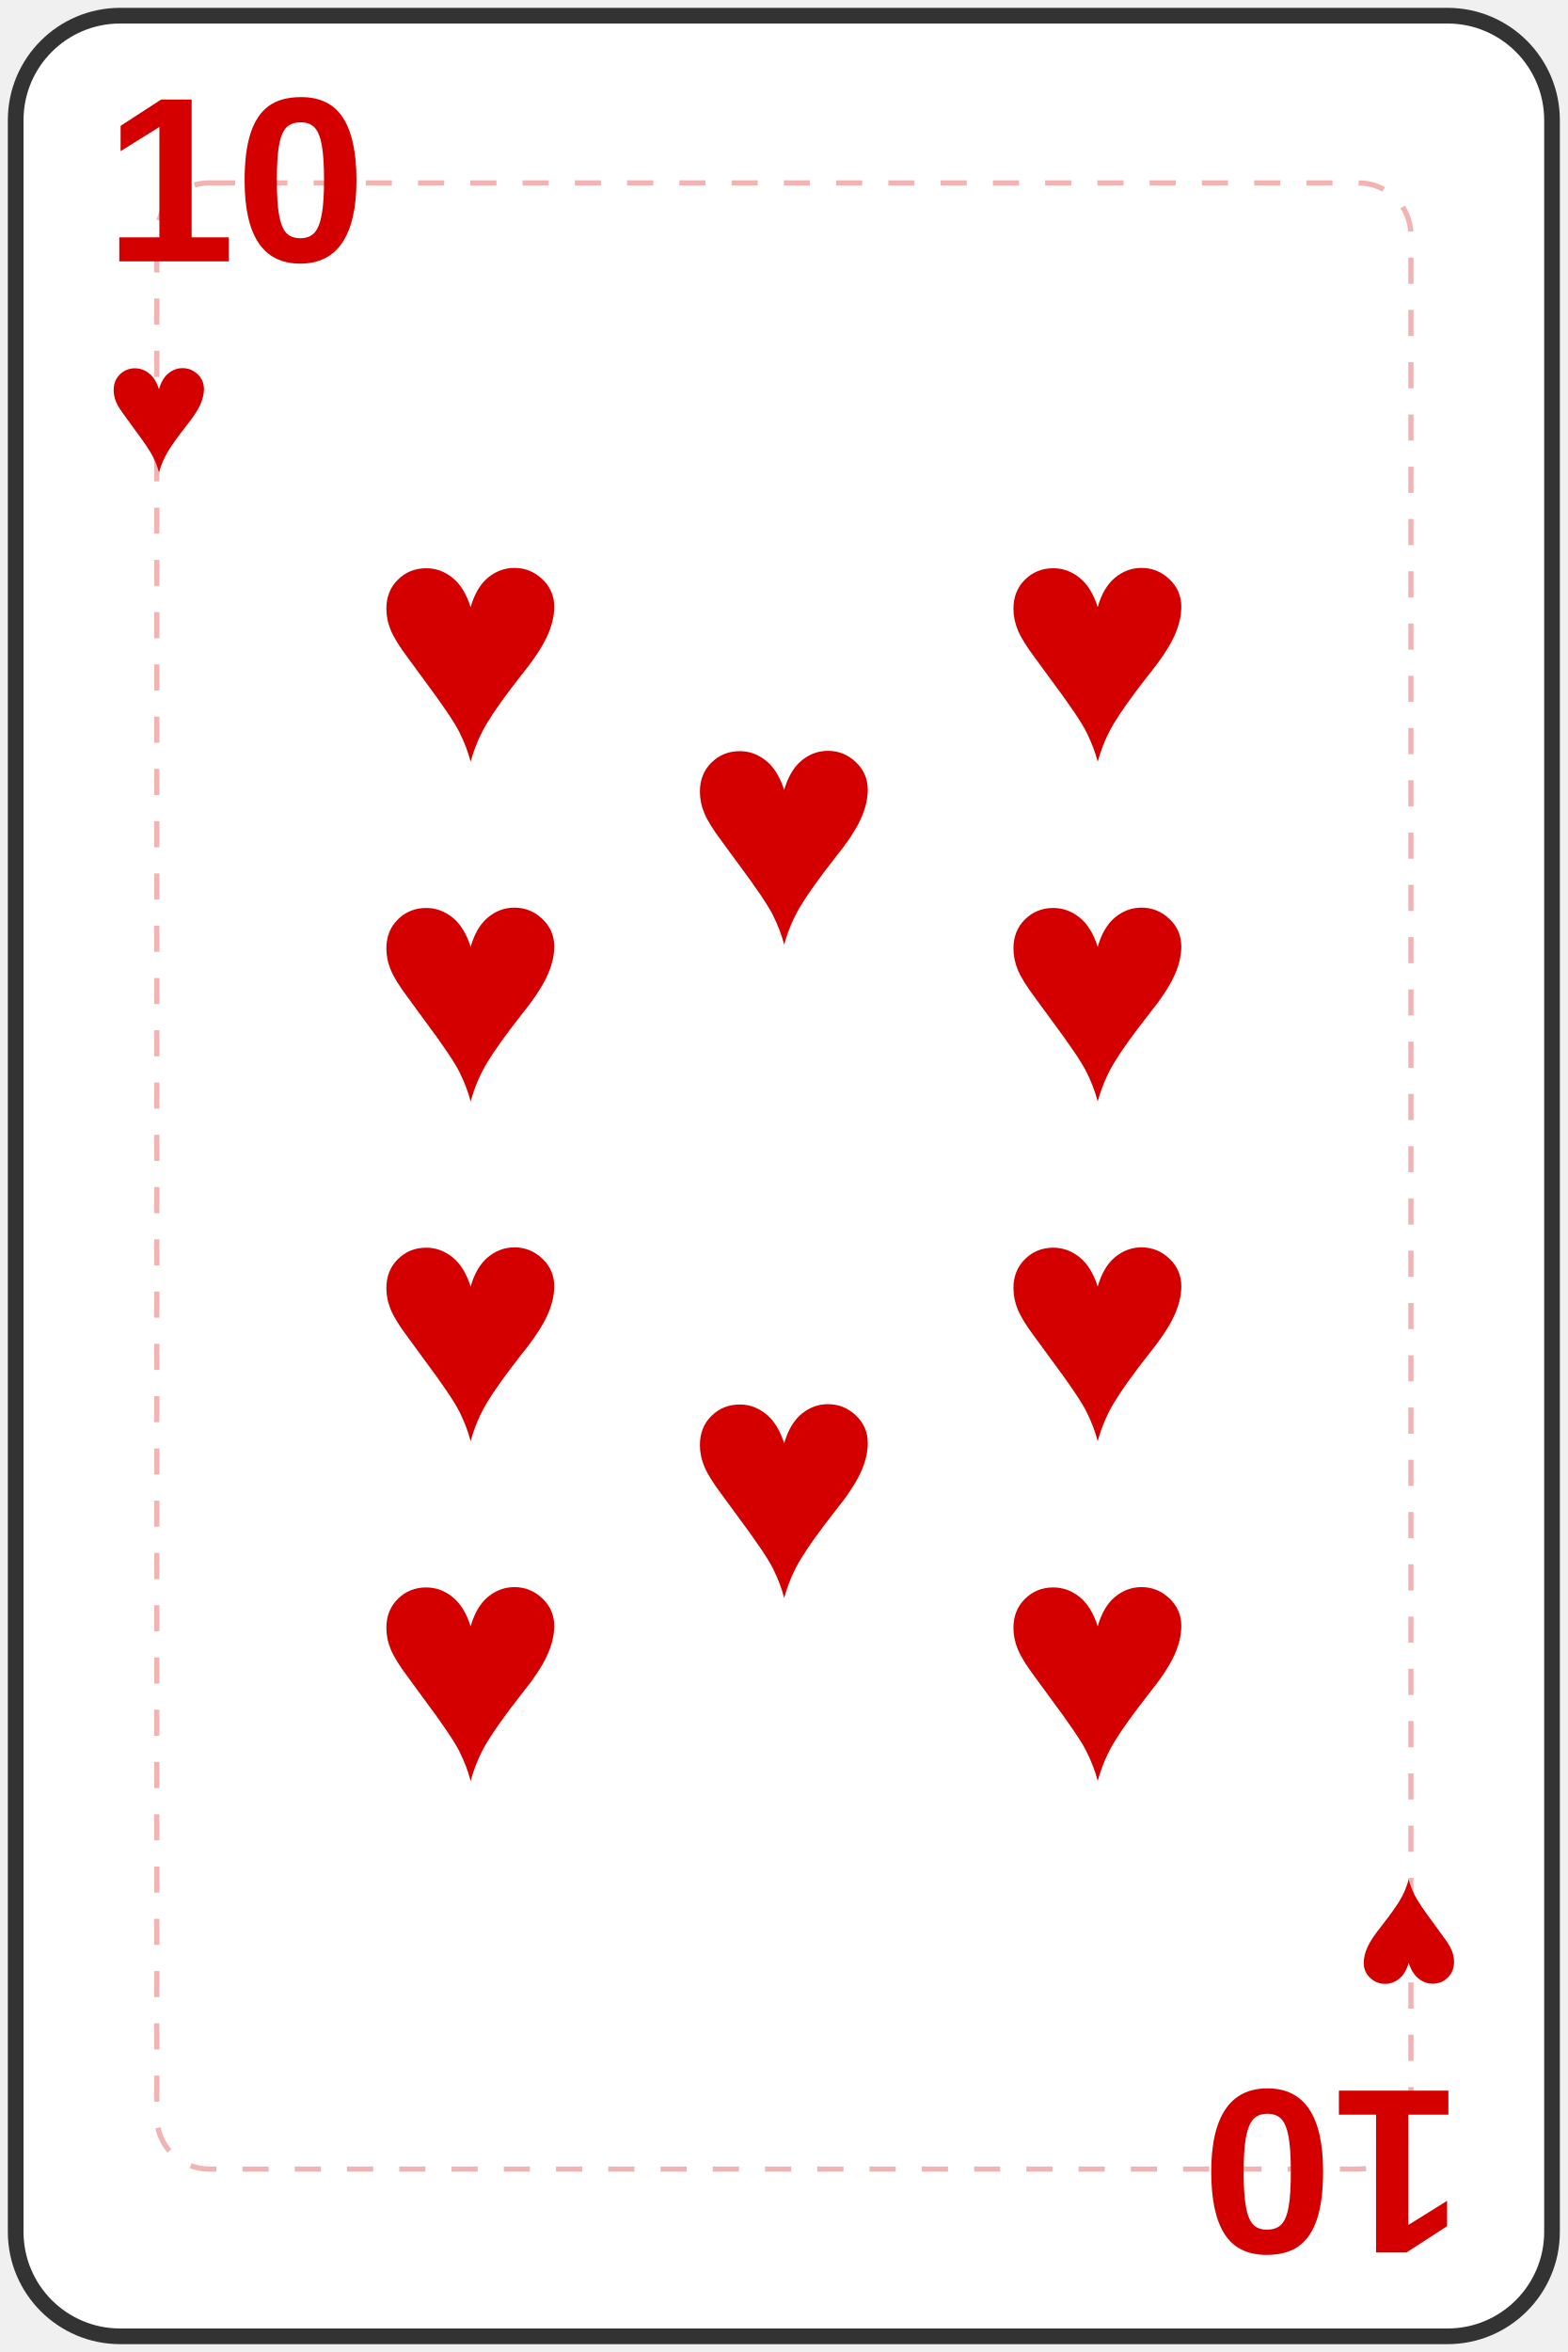
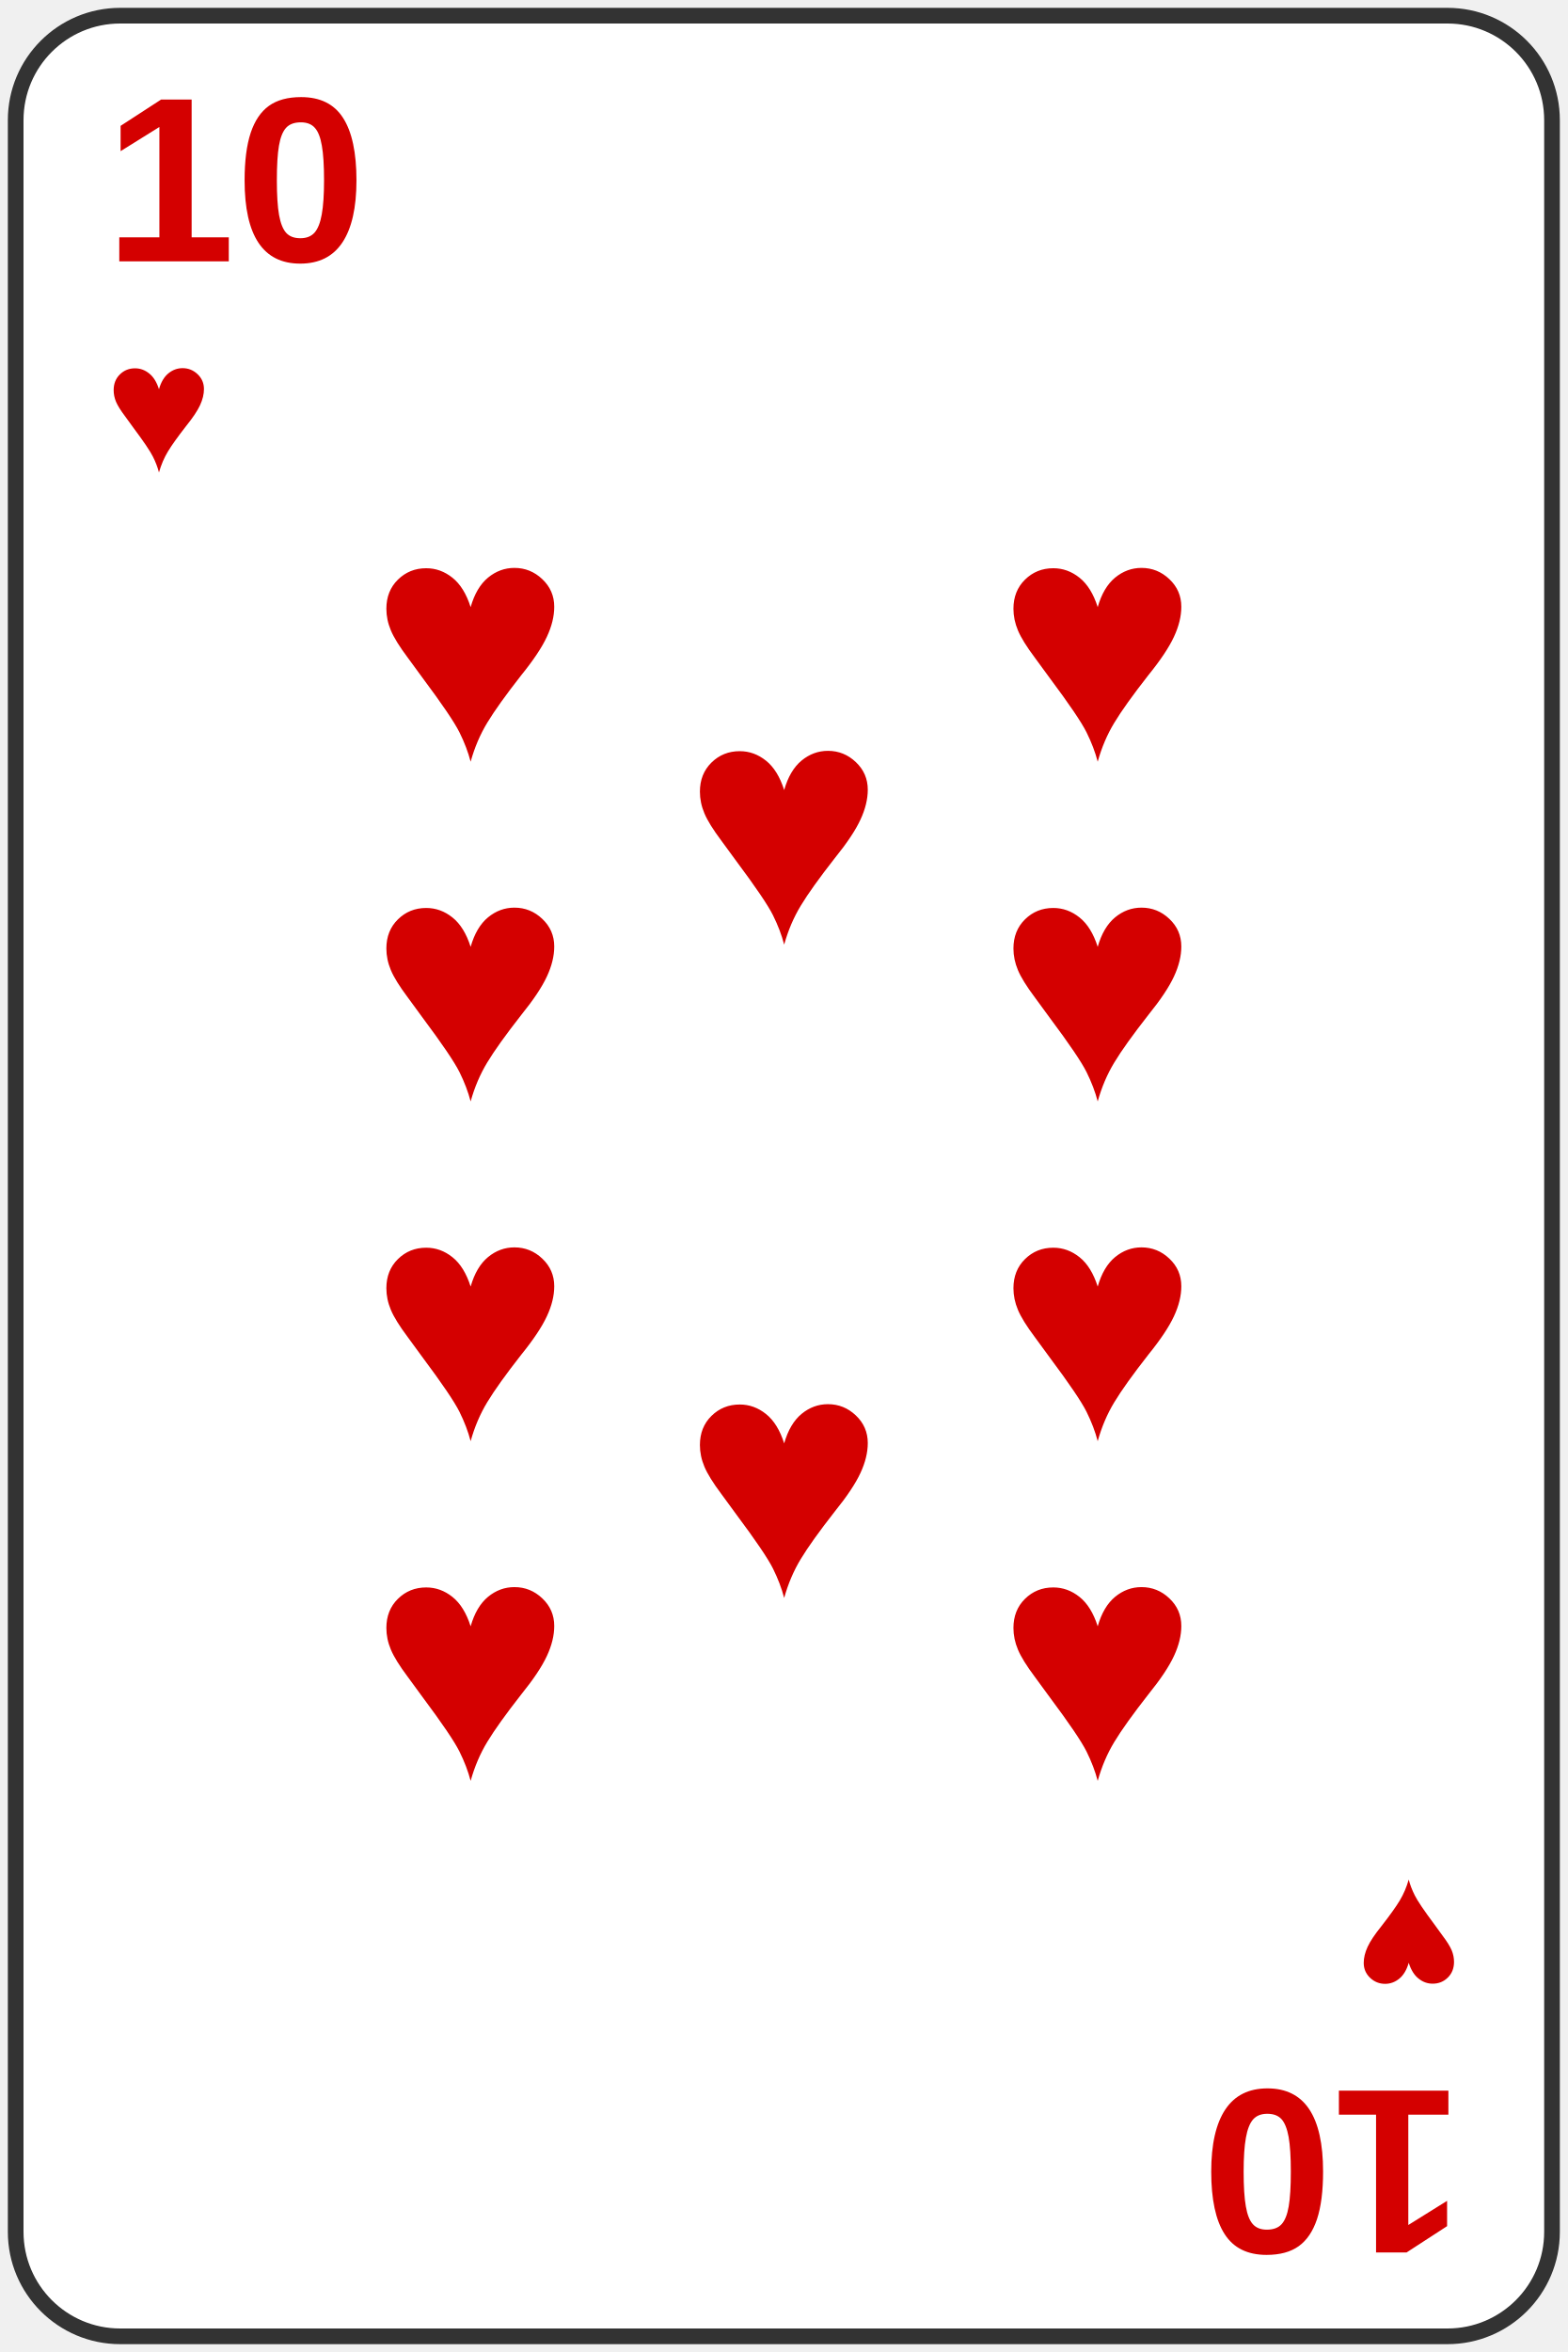
<svg xmlns="http://www.w3.org/2000/svg" width="300" height="450" viewBox="0 0 300 450">
  <rect width="294" height="444" x="3" y="3" rx="20" ry="20" fill="white" stroke="#333" stroke-width="3" />
-   <rect width="240" height="380" x="30" y="35" rx="10" ry="10" fill="none" stroke="#D40000" stroke-width="1" stroke-dasharray="5,5" opacity="0.3" />
  <g fill="#D40000">
    <text x="20" y="50" font-size="45" font-weight="bold" font-family="Arial">10</text>
    <text x="20" y="90" font-size="35" font-family="Arial">♥</text>
  </g>
  <g fill="#D40000" transform="rotate(180, 150, 225)">
    <text x="20" y="50" font-size="45" font-weight="bold" font-family="Arial">10</text>
    <text x="20" y="90" font-size="35" font-family="Arial">♥</text>
  </g>
  <text x="90" y="145" font-size="65" text-anchor="middle" fill="#D40000">♥</text>
  <text x="210" y="145" font-size="65" text-anchor="middle" fill="#D40000">♥</text>
  <text x="90" y="210" font-size="65" text-anchor="middle" fill="#D40000">♥</text>
  <text x="210" y="210" font-size="65" text-anchor="middle" fill="#D40000">♥</text>
  <text x="90" y="275" font-size="65" text-anchor="middle" fill="#D40000">♥</text>
  <text x="210" y="275" font-size="65" text-anchor="middle" fill="#D40000">♥</text>
  <text x="90" y="340" font-size="65" text-anchor="middle" fill="#D40000">♥</text>
  <text x="210" y="340" font-size="65" text-anchor="middle" fill="#D40000">♥</text>
  <text x="150" y="180" font-size="65" text-anchor="middle" fill="#D40000">♥</text>
  <text x="150" y="305" font-size="65" text-anchor="middle" fill="#D40000">♥</text>
</svg>
